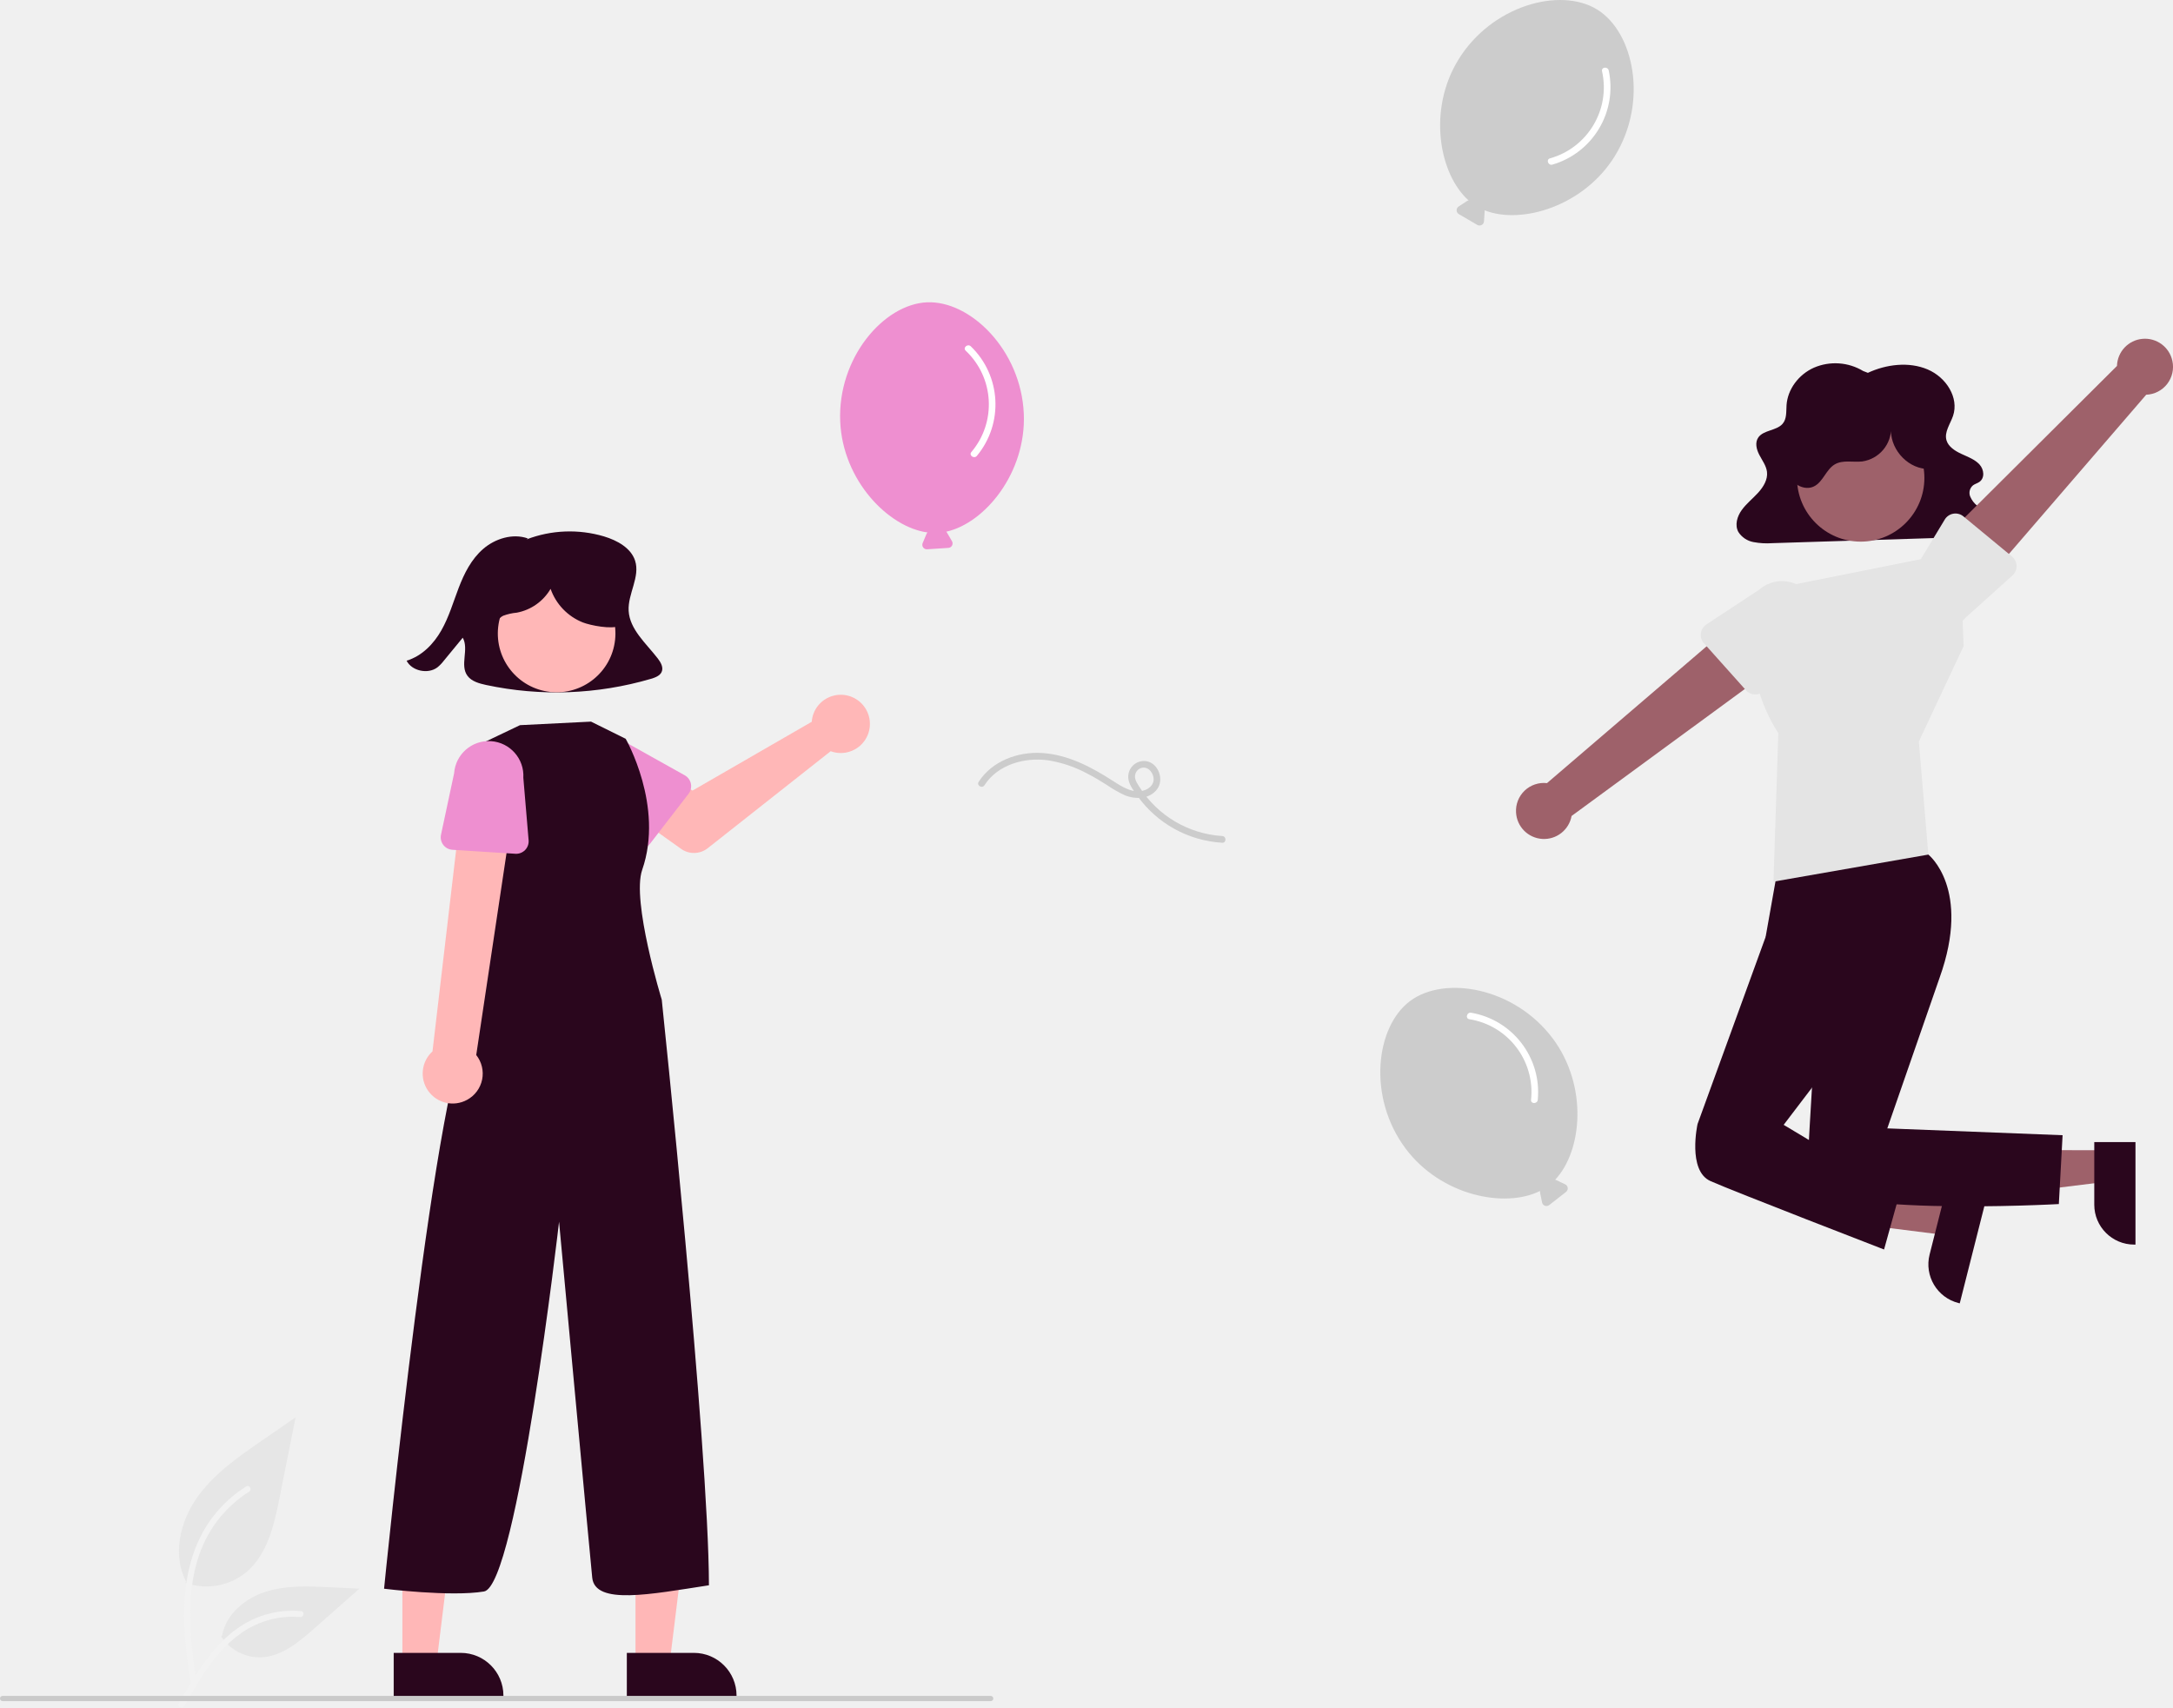
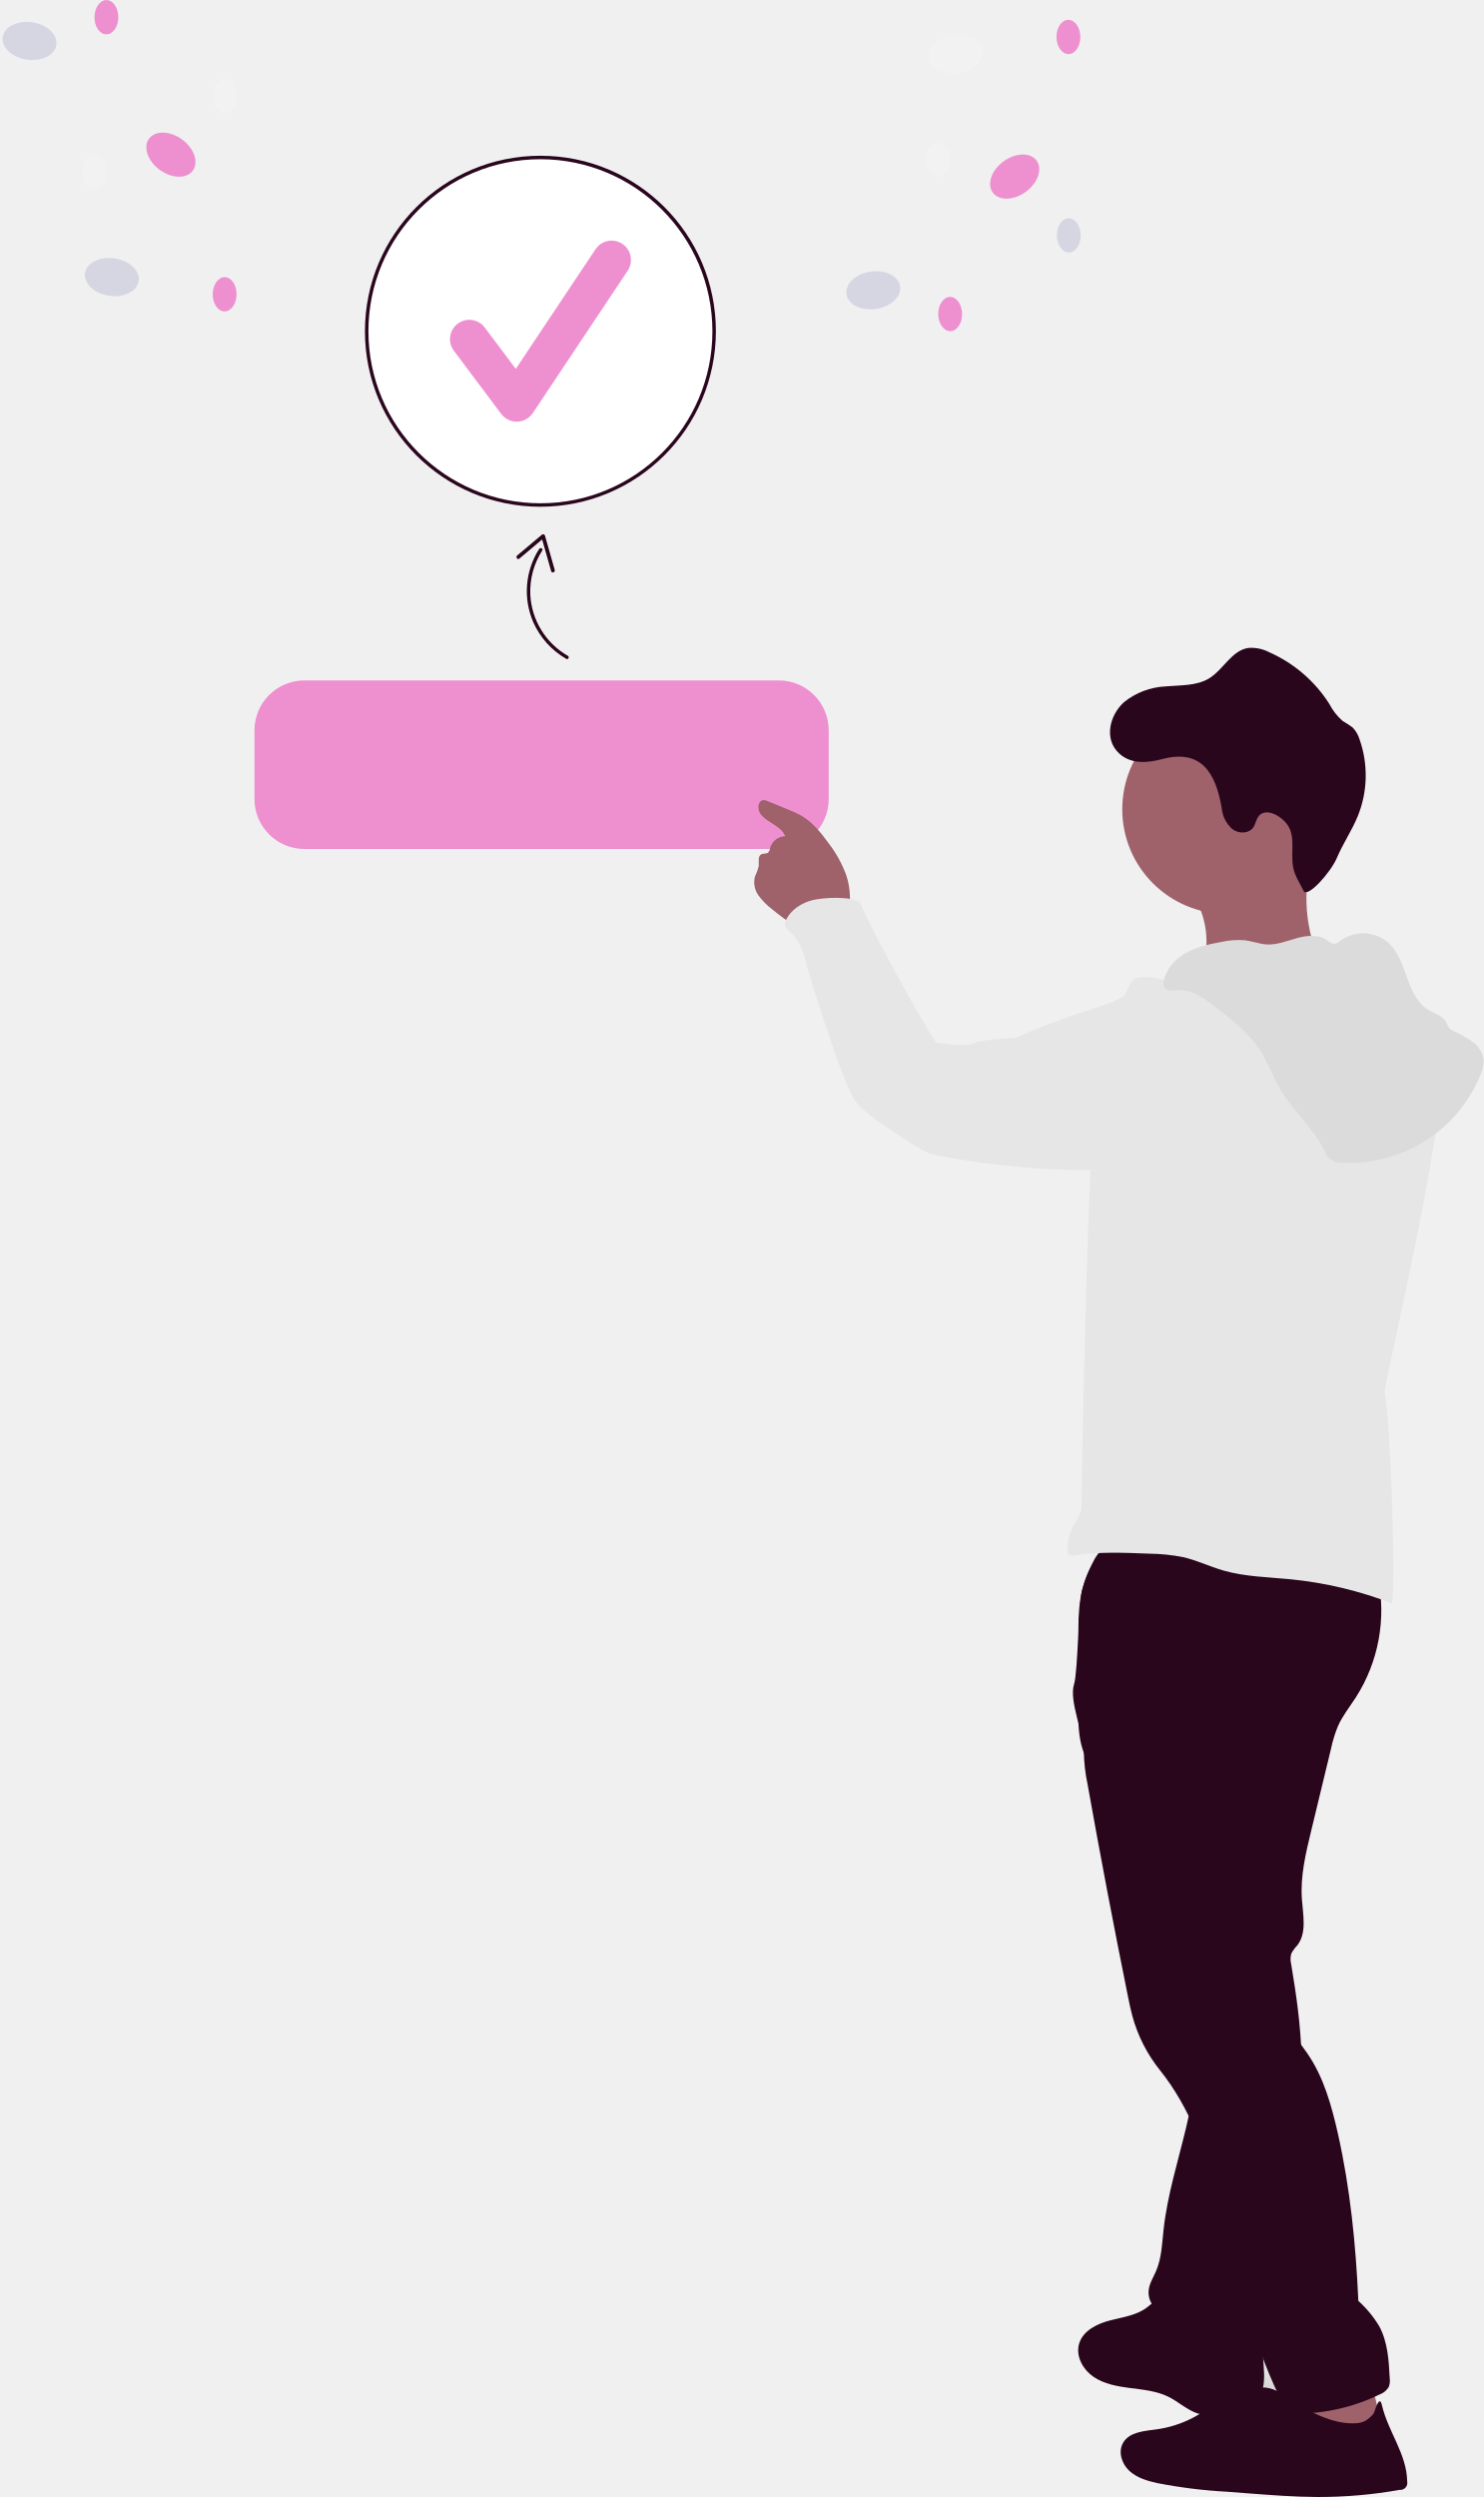
- <svg xmlns="http://www.w3.org/2000/svg" id="e81b06de-304d-496c-9b00-3de69ba6add3" data-name="Layer 1" width="837.865" height="658.418" viewBox="0 0 837.865 658.418">
-   <path d="M434.682,374.668c-4.484-5.81-10.82-11.185-11.222-18.354-.368-6.575,4.535-13.104,2.467-19.394-1.59-4.837-6.835-7.755-11.96-9.301a46.485,46.485,0,0,0-29.873,1.15l.519-.366c-5.834-2.078-12.654.067-17.245,4.041-4.591,3.974-7.319,9.482-9.436,15.002-2.117,5.52-3.757,11.242-6.699,16.416-2.942,5.175-7.445,9.881-13.388,11.67,1.989,3.968,8.208,5.329,11.855,2.595a14.996,14.996,0,0,0,2.495-2.579q3.648-4.437,7.298-8.873c2.503,4.451-1.236,10.595,1.84,14.717,1.586,2.125,4.484,2.932,7.175,3.511a129.781,129.781,0,0,0,63.492-2.355c1.659-.489,3.489-1.162,4.178-2.664C436.972,378.15,435.861,376.196,434.682,374.668Z" transform="translate(-181.0674 -120.7911)" fill="#2a061d" />
-   <path d="M494.317,397.34a11.265,11.265,0,0,0-.256,1.755l-45.97,26.52-11.174-6.432-11.912,15.594,18.674,13.31a8.561,8.561,0,0,0,10.271-.25L501.354,410.44a11.233,11.233,0,1,0-7.037-13.1Z" transform="translate(-181.0674 -120.7911)" fill="#ffb7b7" />
-   <path d="M446.555,426.871l-14.857,19.256a4.816,4.816,0,0,1-7.281.399l-16.819-17.466a13.374,13.374,0,0,1,16.401-21.129l21.095,11.796a4.816,4.816,0,0,1,1.461,7.144Z" transform="translate(-181.0674 -120.7911)" fill="#ee8fd0" />
-   <polygon points="245.04 641.589 258.159 641.588 264.4 590.984 245.037 590.985 245.04 641.589" fill="#ffb7b7" />
-   <path d="M422.76,758.097l25.837-.001h.001A16.466,16.466,0,0,1,465.064,774.561v.535l-42.303.002Z" transform="translate(-181.0674 -120.7911)" fill="#2a061d" />
-   <polygon points="155.149 641.589 168.269 641.588 174.51 590.984 155.147 590.985 155.149 641.589" fill="#ffb7b7" />
-   <path d="M332.87,758.097l25.837-.001h.001a16.466,16.466,0,0,1,16.465,16.465v.535l-42.303.002Z" transform="translate(-181.0674 -120.7911)" fill="#2a061d" />
-   <circle cx="395.69" cy="365.04" r="22.674" transform="translate(-191.4143 597.7442) rotate(-83.73558)" fill="#ffb7b7" />
-   <path d="M408.957,399.03l13.358,6.617s14.924,25.937,6.363,50.549c-4.156,11.95,7.548,50.042,7.548,50.042s18.135,172.543,18.192,225.796c-22.53,3.464-43.932,7.744-45.002-2.957S396.631,591.849,396.631,591.849,380.522,732.289,367.681,734.429s-38.524-1.07-38.524-1.07,20.39-205.717,34.301-218.559l2.14-10.701-.057-96.057,16.028-7.649Z" transform="translate(-181.0674 -120.7911)" fill="#2a061d" />
-   <path d="M361.173,544.856a11.496,11.496,0,0,0,3.522-17.272L380.229,424.037l-20.296-.974L347.824,526.181a11.558,11.558,0,0,0,13.349,18.675Z" transform="translate(-181.0674 -120.7911)" fill="#ffb7b7" />
-   <path d="M379.788,449.982l-24.273-1.532a4.816,4.816,0,0,1-4.406-5.81l5.058-23.714a13.374,13.374,0,0,1,26.689,1.764l2.034,24.083a4.816,4.816,0,0,1-5.102,5.21Z" transform="translate(-181.0674 -120.7911)" fill="#ee8fd0" />
-   <path d="M419.454,350.301c-.884-4.008-3.753-7.329-7.059-9.761a28.911,28.911,0,0,0-36.959,2.247,18.887,18.887,0,0,0-5.708,9.149,11.221,11.221,0,0,0,2.392,10.218l.453.284c-.411-1.742.943-3.483,2.559-4.252a20.45,20.45,0,0,1,5.221-1.171,19.193,19.193,0,0,0,13.009-9.18,21.675,21.675,0,0,0,12.421,12.945c2.997,1.172,11.227,2.783,14.08,1.296C423.502,360.179,420.337,354.309,419.454,350.301Z" transform="translate(-181.0674 -120.7911)" fill="#2a061d" />
-   <path id="a7292837-b693-4341-9d08-f79d69c00516" data-name="Path 438" d="M252.622,731.121a24.215,24.215,0,0,0,23.383-4.119c8.19-6.874,10.758-18.196,12.847-28.682l6.18-31.017-12.938,8.908c-9.305,6.406-18.818,13.019-25.26,22.298s-9.252,21.947-4.078,31.988" transform="translate(-181.0674 -120.7911)" fill="#e6e6e6" />
-   <path id="bbe87a9d-22ff-4c97-8b47-e161a95b9ece" data-name="Path 439" d="M254.619,770.832c-1.628-11.864-3.304-23.881-2.159-35.872,1.015-10.649,4.264-21.049,10.878-29.579a49.206,49.206,0,0,1,12.625-11.44c1.262-.796,2.424,1.204,1.167,1.997a46.779,46.779,0,0,0-18.504,22.326c-4.029,10.246-4.675,21.416-3.982,32.3.419,6.582,1.311,13.121,2.206,19.653a1.198,1.198,0,0,1-.808,1.423,1.163,1.163,0,0,1-1.423-.808Z" transform="translate(-181.0674 -120.7911)" fill="#f2f2f2" />
-   <path id="ed3d176e-02dd-4f6a-96fc-dfdec80464da" data-name="Path 442" d="M266.34,751.795a17.825,17.825,0,0,0,15.531,8.019c7.864-.373,14.418-5.86,20.317-11.07l17.452-15.409-11.55-.553c-8.306-.398-16.827-.771-24.738,1.793s-15.208,8.726-16.654,16.915" transform="translate(-181.0674 -120.7911)" fill="#e6e6e6" />
-   <path id="ae799342-61c9-47cf-bc03-dd36b89c58fd" data-name="Path 443" d="M250.016,777.651c7.84-13.871,16.932-29.288,33.181-34.216a37.026,37.026,0,0,1,13.955-1.441c1.482.128,1.112,2.412-.367,2.285a34.398,34.398,0,0,0-22.272,5.892c-6.28,4.275-11.17,10.218-15.308,16.519-2.535,3.861-4.806,7.884-7.076,11.903C251.404,779.878,249.282,778.95,250.016,777.651Z" transform="translate(-181.0674 -120.7911)" fill="#f2f2f2" />
-   <path d="M779.778,521.204c-14.711-19.687-41.636-24.438-55.016-14.441s-16.453,37.166-1.742,56.853c13.617,18.223,38.288,23.193,51.876,16.366a1.706,1.706,0,0,0-.008.647l.766,3.787a1.728,1.728,0,0,0,2.758,1.019l6.487-5.068a1.728,1.728,0,0,0-.322-2.923l-3.49-1.66a1.711,1.711,0,0,0-.384-.121C791.179,564.591,793.425,539.466,779.778,521.204Z" transform="translate(-181.0674 -120.7911)" fill="#ccc" />
-   <path d="M747.599,513.771a28.432,28.432,0,0,1,23.812,31.085c-.158,1.66,2.435,1.649,2.592,0a31.088,31.088,0,0,0-25.715-33.584C746.657,510.994,745.955,513.491,747.599,513.771Z" transform="translate(-181.0674 -120.7911)" fill="#fff" />
-   <path d="M803.757,180.896c12.862-20.942,7.332-47.719-6.9-56.459s-40.615-1.563-53.476,19.379c-11.905,19.385-7.412,44.147,3.952,54.253a1.706,1.706,0,0,0-.604.232l-3.237,2.111a1.728,1.728,0,0,0,.071,2.939l7.106,4.157a1.728,1.728,0,0,0,2.597-1.378l.253-3.856a1.711,1.711,0,0,0-.03-.401C767.649,207.516,791.826,200.323,803.757,180.896Z" transform="translate(-181.0674 -120.7911)" fill="#ccc" />
-   <path d="M798.779,148.247a28.432,28.432,0,0,1-20.092,33.609c-1.601.466-.633,2.872.957,2.409a31.088,31.088,0,0,0,21.712-36.301C801.012,146.345,798.432,146.616,798.779,148.247Z" transform="translate(-181.0674 -120.7911)" fill="#fff" />
-   <path d="M575.824,280.262c-1.075-24.553-20.654-43.638-37.34-42.907S503.963,258.81,505.038,283.363c.995,22.727,18.588,40.723,33.662,42.73a1.706,1.706,0,0,0-.371.53l-1.499,3.562a1.728,1.728,0,0,0,1.705,2.395l8.215-.537a1.728,1.728,0,0,0,1.38-2.596l-1.95-3.336a1.711,1.711,0,0,0-.249-.316C560.821,322.539,576.822,303.039,575.824,280.262Z" transform="translate(-181.0674 -120.7911)" fill="#ee8fd0" />
-   <path d="M553.413,256.004a28.432,28.432,0,0,1,2.181,39.096c-1.065,1.283,1.084,2.734,2.142,1.459a31.088,31.088,0,0,0-2.347-42.233C554.197,253.178,552.212,254.847,553.413,256.004Z" transform="translate(-181.0674 -120.7911)" fill="#fff" />
-   <path d="M652.335,443.144a40.784,40.784,0,0,1-31.9-18.896c-.966-1.544-2.226-3.24-1.558-5.141a3.38,3.38,0,0,1,3.502-2.339c1.971.24,3.243,2.168,3.486,4.016.275,2.096-1.203,3.741-3.029,4.52-4.461,1.903-8.962-1.038-12.595-3.385-8.28-5.348-17.387-10.184-27.42-10.794-9.283-.564-19.237,3.076-24.4,11.126-.903,1.408,1.339,2.71,2.238,1.308,5.121-7.983,15.472-10.851,24.473-9.617a47.576,47.576,0,0,1,15.313,5.199c2.474,1.284,4.873,2.707,7.224,4.203a46.099,46.099,0,0,0,7.085,4.062c4.132,1.697,9.601,1.565,12.487-2.343,2.692-3.645.612-9.715-3.892-10.739a6.085,6.085,0,0,0-7.128,7.239c.449,2.147,2.066,4.248,3.317,6.002a43.379,43.379,0,0,0,32.795,18.17c1.667.082,1.663-2.51,0-2.592Z" transform="translate(-181.0674 -120.7911)" fill="#ccc" />
-   <path d="M901.285,264.547c7.097-3.302,15.81-4.384,23.032-1.316s12.145,10.932,9.809,17.891c-1.059,3.155-3.47,6.258-2.53,9.445.723,2.453,3.245,4.072,5.723,5.224s5.187,2.12,6.978,4.062,2.165,5.285-.073,6.791c-.737.496-1.659.732-2.374,1.254a3.772,3.772,0,0,0-1.164,4.222,8.893,8.893,0,0,0,2.851,3.751c2.541,2.191,5.898,4.699,5.109,7.809a5.478,5.478,0,0,1-3.697,3.458,18.368,18.368,0,0,1-5.427.716L864.555,330.215a28.422,28.422,0,0,1-7.402-.413,8.762,8.762,0,0,1-5.813-3.905c-1.436-2.657-.493-5.931,1.28-8.412s4.282-4.439,6.355-6.717,3.769-5.123,3.404-8.067c-.293-2.357-1.847-4.395-2.963-6.537s-1.764-4.818-.319-6.789c2.037-2.777,6.927-2.526,9.243-5.113,1.748-1.953,1.41-4.763,1.584-7.281.418-6.057,4.611-11.776,10.58-14.433a20.831,20.831,0,0,1,18.953,1.291Z" transform="translate(-181.0674 -120.7911)" fill="#2a061d" />
-   <polygon points="811.513 443.477 811.513 455.737 764.225 461.57 764.226 443.475 811.513 443.477" fill="#9e616a" />
-   <path d="M1004.465,561.142l-.001,39.531h-.5A15.387,15.387,0,0,1,988.577,585.286v-.001l.001-24.144Z" transform="translate(-181.0674 -120.7911)" fill="#2a061d" />
-   <polygon points="753.056 464.332 750.046 476.216 702.773 470.262 707.216 452.722 753.056 464.332" fill="#9e616a" />
-   <path d="M946.411,585.009l-9.705,38.321-.485-.123a15.387,15.387,0,0,1-11.139-18.693l0-.001,5.928-23.405Z" transform="translate(-181.0674 -120.7911)" fill="#2a061d" />
-   <path d="M922.05,447.637l2.553,2.66s16.662,13.065,4.335,47.48l-20.165,58.09,67.588,2.635-1.448,26.545s-98.017,5.452-97.16-10.701,4.474-75.965,4.474-75.965l-20.364-16.354,4.91-27.66Z" transform="translate(-181.0674 -120.7911)" fill="#2a061d" />
-   <path d="M869.693,473.999l-7.83,8.028-26.253,72.165s-4,18,5,22,66.91,26.375,66.91,26.375l5.913-21.283-44.62-26.782,20.797-27.311,3.13-43.045Z" transform="translate(-181.0674 -120.7911)" fill="#2a061d" />
-   <path d="M870.111,346.692l66.635-13.324,1.448,36.559-17.261,36.79,3.67,43.58L864.883,460.731l1.87-57.304s-16.038-22.625-6.59-45.43Z" transform="translate(-181.0674 -120.7911)" fill="#e4e4e4" />
-   <path d="M1018.697,259.967a10.743,10.743,0,0,1-10.092,13.019l-63.9,74.097-14.856-18.03,67.483-67.166a10.801,10.801,0,0,1,21.365-1.921Z" transform="translate(-181.0674 -120.7911)" fill="#9e616a" />
-   <path d="M958.618,338.998a4.812,4.812,0,0,1-1.592,3.681l-17.968,16.175a13.377,13.377,0,0,1-20.675-16.981l12.542-20.76a4.817,4.817,0,0,1,7.191-1.222l18.754,15.496A4.811,4.811,0,0,1,958.618,338.998Z" transform="translate(-181.0674 -120.7911)" fill="#e4e4e4" />
-   <path d="M765.626,434.1a10.743,10.743,0,0,1,11.931-11.358l74.295-63.67,11.983,20.055L787.037,435.407a10.801,10.801,0,0,1-21.411-1.307Z" transform="translate(-181.0674 -120.7911)" fill="#9e616a" />
-   <path d="M836.883,364.978a4.812,4.812,0,0,1,2.126-3.401l20.191-13.296a13.377,13.377,0,0,1,17.893,19.891L861.579,386.816a4.817,4.817,0,0,1-7.293.129L838.069,368.811A4.811,4.811,0,0,1,836.883,364.978Z" transform="translate(-181.0674 -120.7911)" fill="#e4e4e4" />
-   <circle cx="717.443" cy="184.282" r="24.561" fill="#9e616a" />
-   <path d="M923.637,301.581c-7.756-.623-14.196-8.371-13.39-16.111A13.009,13.009,0,0,1,899.106,298.716c-3.558.392-7.458-.684-10.555,1.11-3.43,1.988-4.528,6.816-8.101,8.533-3.453,1.659-7.838-.604-9.543-4.033s-1.287-7.55-.157-11.21a31.652,31.652,0,0,1,52.69-12.975c3.261,3.28,5.851,7.461,6.271,12.068s-1.717,9.605-5.854,11.675Z" transform="translate(-181.0674 -120.7911)" fill="#2a061d" />
-   <path d="M563.067,776.692h-381a1,1,0,1,1,0-2h381a1,1,0,1,1,0,2Z" transform="translate(-181.0674 -120.7911)" fill="#cacaca" />
+ <svg xmlns="http://www.w3.org/2000/svg" width="475.394" height="800" viewBox="0 0 475.394 800">
+   <defs>
+     <linearGradient id="a" x1="-145.593" y1="1" x2="-145.593" gradientUnits="objectBoundingBox">
+       <stop offset="0" stop-color="gray" stop-opacity="0.251" />
+       <stop offset="0.535" stop-color="gray" stop-opacity="0.122" />
+       <stop offset="1" stop-color="gray" stop-opacity="0.102" />
+     </linearGradient>
+   </defs>
+   <g transform="translate(-611.314 -166.689)">
+     <rect width="184" height="54" rx="16" transform="translate(692.856 384.689)" fill="#ee8fd0" />
+     <g transform="translate(852.985 369.066)">
+       <path d="M280.552,799.556a.546.546,0,0,1,.115.059c-1.4-3.034-2.714-6.1-3.907-9.219-.141-.365-.271-.744-.413-1.109.011.094.011.188.024.3.036.591.083,1.18.13,1.782.071.932.13,1.877.141,2.821.011.3.011.575.011.873a17.269,17.269,0,0,1-.354,3.423h.047c.3.024.567.036.85.083a11.549,11.549,0,0,1,3.218.919.7.7,0,0,1,.13.071Z" transform="translate(-113.267 -236.194)" fill="url(#a)" />
+       <path d="M268.977,409.86c-.126,4.929-1.8,9.7-2.058,14.623,14.515.722,28.833-6.321,43.209-4.161-4.022-2.6-6.165-7.285-7.429-11.9a49.34,49.34,0,0,1-1.417-18.28,8.055,8.055,0,0,1,.18-1.011c.533-2.413,1.913-5.823,1.543-7.718-.487-2.51-2.852-2.013-4.983-1.869a186.679,186.679,0,0,0-19.372,2.5c-1.67.288-17.936,4.351-18.18,3.927a76.552,76.552,0,0,1,7.041,14.506,28.281,28.281,0,0,1,1.465,9.38Z" transform="translate(-124.045 -310.108)" fill="#9f616a" />
+       <path d="M393.515,396.975a21.217,21.217,0,0,0,4.432,4.468c1.1.9,2.229,1.824,3.412,2.653a14.632,14.632,0,0,0,7.257,2.952c3.458.23,10.8-1.8,12.944-4.758a8.582,8.582,0,0,0,1.237-4.956,22.8,22.8,0,0,0-1.192-6.933,38.639,38.639,0,0,0-5.6-10.128c-2.5-3.475-5.286-6.9-9-9a34.9,34.9,0,0,0-3.828-1.761c-2.257-.919-4.5-1.85-6.762-2.772a3.266,3.266,0,0,0-1.227-.325c-1.815.018-2.149,2.789-1.119,4.288,2.058,3.015,6.689,3.854,7.989,7.276a5.186,5.186,0,0,0-4.821,3.737,2.643,2.643,0,0,1-.65,1.508c-.6.478-1.526.208-2.2.569-1.2.641-.677,2.428-.8,3.782a17.7,17.7,0,0,1-1.237,3.4,7.23,7.23,0,0,0,1.164,5.994Z" transform="translate(-392.132 -312.451)" fill="#9f616a" />
+       <path d="M277.474,814.478c-1.117-1.117-2.943-.926-4.5-.68a167.069,167.069,0,0,1-25.319,2.048c-1.062-5.184,2.02-10.228,3.013-15.42a13.9,13.9,0,0,1,1-3.9c1.194-2.292,3.888-3.34,6.416-3.873,4.562-.962,11.7-2.66,14.243,1.954C275.384,800.146,276.362,808.322,277.474,814.478Z" transform="translate(-76 -235.788)" fill="#9f616a" />
+       <path d="M284.6,798.167c3.44,2.347,7.709,3.079,11.844,3.611s8.395.93,12.141,2.772c3.232,1.6,5.957,4.215,9.38,5.362a19.537,19.537,0,0,0,9.741.154c3.845-.722,7.944-2.121,10.02-5.444,1.85-2.952,1.652-6.7,1.4-10.174q-.447-5.89-.876-11.8a5.619,5.619,0,0,0-.731-2.852c-2.78-4.053-9.538,1.7-13.162,1.688-5.732-.009-11.888-3.114-16.023-6.915a4.871,4.871,0,0,0-1.246-.939c-1.634-.731-3.268.623-4.721,1.805-.162.136-.325.271-.487.4-3.349,2.654-7.844,3.2-11.979,4.27s-8.575,3.241-9.858,7.321a6.228,6.228,0,0,0-.2.785C279.09,791.966,281.374,795.965,284.6,798.167Z" transform="translate(-175.889 -239.054)" fill="#2a061d" />
+       <path d="M343.919,579.941a51.679,51.679,0,0,1-7.082,38.131c-1.97,3.051-4.276,5.915-5.757,9.231a41.954,41.954,0,0,0-2.247,7.316l-6.38,26.408c-1.724,7.125-3.457,14.4-2.94,21.713.361,5.1,1.646,10.83-1.494,14.86a10.947,10.947,0,0,0-1.9,2.6,6.592,6.592,0,0,0-.031,3.432c3.228,19.173,5.622,39.217-.209,57.765-5.286,16.812-5.586,35.439-10.08,52.479-.556,2.11-1.193,4.335-2.791,5.82a9.15,9.15,0,0,1-4.184,1.988c-6.622,1.576-13.614-.27-19.789-3.131-4.34-2.011-9.012-5.538-8.641-10.307.177-2.268,1.5-4.252,2.4-6.347,1.764-4.1,1.905-8.679,2.382-13.117,1.2-11.147,4.63-21.9,7.227-32.8s4.36-22.294,2.164-33.283a291.146,291.146,0,0,0-21.413-65.871,7.944,7.944,0,0,0-1.962-2.95,20.289,20.289,0,0,1-2.776-1.9,8.375,8.375,0,0,1-1.27-3.453c-.965-3.479-3.835-6.045-5.757-9.1-4.855-7.713-3.317-17.6-3.137-26.714.175-8.861-1.1-17.805.352-26.546s6.462-17.681,14.891-20.421c4.176-1.357,8.69-1.049,13.059-.617C299.7,567.42,322.2,571.625,343.919,579.941Z" transform="translate(-144.018 -276.683)" fill="#2a061d" />
+       <path d="M249.044,634.869a55.349,55.349,0,0,0,1.164,10.246q6.121,34.325,13.044,68.506c.406,1.977.8,3.954,1.336,5.894a47.807,47.807,0,0,0,8.837,17.386c19.237,23.975,20.9,58.794,31.334,87.707.7,1.954,1.408,3.918,2.157,5.849a146.119,146.119,0,0,0,6.435,14.365,4.106,4.106,0,0,0,1.327,1.715,3.936,3.936,0,0,0,2.094.407,61.138,61.138,0,0,0,27.108-6.165,5.615,5.615,0,0,0,2.88-2.393,5.785,5.785,0,0,0,.307-2.758c-.288-5.732-.641-11.672-3.376-16.709a35.654,35.654,0,0,0-6.68-8.1c-.812-17.991-2.591-36.018-6.55-53.584-2.031-8.982-4.54-18.063-9.758-25.654-3.845-5.606-9.361-11.139-8.684-17.9.3-2.969,1.543-6.665-.876-8.413-1.056-.768-2.618-.866-3.333-1.954a3.716,3.716,0,0,1-.47-1.679,41.454,41.454,0,0,1,.857-13.875,73.175,73.175,0,0,0,2.069-9.045c.307-3.088-.217-6.427-2.275-8.734-.126-6.175.045-12.584-.082-18.749a34.77,34.77,0,0,1,.866-10.471c.469-1.616,1.183-3.159,1.543-4.812,1.291-5.931-1.932-13.035,1.9-17.738,1.6-1.954,4.062-2.925,6.156-4.334,4.18-2.789,6.924-7.355,8.45-12.15a67.06,67.06,0,0,0,2.393-14.876,15.313,15.313,0,0,0,.036-3.218,5.888,5.888,0,0,0-.433-1.609c-1.192-2.681-4.4-3.719-7.249-4.4a234.741,234.741,0,0,0-55.354-6.472c-6.9-4.694-10.778-3.016-13.7,1.954a51.407,51.407,0,0,0-3.9,9.523c-1.336,4.035-1.417,26.621-2.717,30.674C244.224,618.576,249.107,629.336,249.044,634.869Z" transform="translate(-143.425 -276.031)" fill="#2a061d" />
+       <ellipse cx="33.521" cy="33.521" rx="33.521" ry="33.521" transform="translate(117.936 23.389)" fill="#9f616a" />
+       <path d="M262.812,416.875c1.462,1.69,3.422,3.554,5.59,3.01a7.638,7.638,0,0,0,2.175-1.164c3.865-2.49,8.607-3.075,13.154-3.76a194.075,194.075,0,0,0,27.087-6.091,27.629,27.629,0,0,1,8.012-1.63c5.682.03,10.716,3.806,14.277,8.234s6.083,9.608,9.576,14.089c2.489,3.192,5.454,6.006,7.778,9.319,5.869,8.366-17.9,107.859-17.583,109.536,2.226,15.831,3.4,59.9,2.413,68.02a124.417,124.417,0,0,0-32.665-7.76c-7.2-.707-14.542-.8-21.49-2.818-4.34-1.264-8.457-3.263-12.863-4.269a59.3,59.3,0,0,0-10.846-1.108c-8.033-.324-16.122-.645-24.073.539-.644.1-1.428.147-1.813-.377a1.7,1.7,0,0,1-.241-.948,16.029,16.029,0,0,1,2.057-8.532c1.014-1.789,2.423-3.539,2.383-5.594-.074-.958,2-126.23,4.973-131.572,3.461-6.216,6.971-12.561,8.368-19.536.919-4.617.893-9.373,1.555-14.036a6.13,6.13,0,0,1,1.185-3.277c1.135-1.287,3.057-1.471,4.771-1.417a21.122,21.122,0,0,1,6.218,1.149Z" transform="translate(-130.864 -305.09)" fill="#e6e6e6" />
+       <path d="M419.411,471.808c-2.04,2.544-4.167,5.16-7.061,6.665-3.333,1.724-7.253,1.767-11,1.688a262.943,262.943,0,0,1-45.981-5.056c-1.724-.3-20.226-11.787-24.018-16.62-4.512-5.836-15.859-43.289-16.259-45.423a17.377,17.377,0,0,0-5.32-9.568,3.489,3.489,0,0,1-1.264-1.681,2.71,2.71,0,0,1,.3-1.639c1.543-3.438,5.073-5.655,8.734-6.55a37.481,37.481,0,0,1,11.252-.447,26.277,26.277,0,0,1,3.685.979c2.974,8.057,23.7,45.363,24.779,45.307,2.963.183,9.359,1.264,12.044,0,3.05-1.43,13.049-1.487,13.582-1.779,1.209-.7,12.08-5.414,13.5-5.262-.893-.8,19.694-5.976,21.113-8.447.5-.876.6-2.069,1.457-2.6a2.812,2.812,0,0,1,1.87-.217,18.282,18.282,0,0,1,5.656,1.717c2.9,11.354,1.379,23.145-.832,34.654a30.568,30.568,0,0,1-6.231,14.284Z" transform="translate(-298.658 -307.667)" fill="#e6e6e6" />
+       <path d="M226.593,409.3c3.6-2.239,7.829-3.188,12-3.949a25.281,25.281,0,0,1,7.633-.549c2.359.294,4.624,1.206,7,1.338,3.333.186,6.527-1.166,9.747-2.047s6.938-1.218,9.653.73a4.167,4.167,0,0,0,2.1,1.116,3.677,3.677,0,0,0,2.171-1.064,12.367,12.367,0,0,1,15.414.812c6.146,5.763,5.451,17.023,12.654,21.394,1.986,1.2,4.523,1.839,5.683,3.854a14.235,14.235,0,0,0,.98,1.854,5.02,5.02,0,0,0,1.732,1.234,33.645,33.645,0,0,1,5.937,3.413,8.49,8.49,0,0,1,3.417,5.728,10.791,10.791,0,0,1-1.049,4.817,45.2,45.2,0,0,1-43.929,28.086,6.953,6.953,0,0,1-4.6-1.436,8.684,8.684,0,0,1-1.609-2.657c-3.386-7.1-9.746-12.341-13.785-19.091-2.406-4.022-3.952-8.522-6.457-12.485-3.8-6.007-9.574-10.444-15.228-14.75-3.188-2.428-6.738-4.976-10.743-4.806-3.569.152-6.167.345-4.858-4.035A14.02,14.02,0,0,1,226.6,409.3Z" transform="translate(-88.985 -305.932)" fill="#e6e6e6" />
+       <path d="M226.593,409.3c3.6-2.239,7.829-3.188,12-3.949a25.281,25.281,0,0,1,7.633-.549c2.359.294,4.624,1.206,7,1.338,3.333.186,6.527-1.166,9.747-2.047s6.938-1.218,9.653.73a4.167,4.167,0,0,0,2.1,1.116,3.677,3.677,0,0,0,2.171-1.064,12.367,12.367,0,0,1,15.414.812c6.146,5.763,5.451,17.023,12.654,21.394,1.986,1.2,4.523,1.839,5.683,3.854a14.235,14.235,0,0,0,.98,1.854,5.02,5.02,0,0,0,1.732,1.234,33.645,33.645,0,0,1,5.937,3.413,8.49,8.49,0,0,1,3.417,5.728,10.791,10.791,0,0,1-1.049,4.817,45.2,45.2,0,0,1-43.929,28.086,6.953,6.953,0,0,1-4.6-1.436,8.684,8.684,0,0,1-1.609-2.657c-3.386-7.1-9.746-12.341-13.785-19.091-2.406-4.022-3.952-8.522-6.457-12.485-3.8-6.007-9.574-10.444-15.228-14.75-3.188-2.428-6.738-4.976-10.743-4.806-3.569.152-6.167.345-4.858-4.035A14.02,14.02,0,0,1,226.6,409.3Z" transform="translate(-88.985 -305.932)" opacity="0.05" />
+       <path d="M243.543,823.971c2.428,2.266,5.768,3.259,9.008,3.962a162.394,162.394,0,0,0,22.423,2.771c2.437.18,4.884.37,7.321.56,7.149.541,14.309,1.093,21.49,1.119a148.175,148.175,0,0,0,26.422-2.284,2.242,2.242,0,0,0,2.413-2.681c-.155-8.93-6.122-15.867-8.127-24.571-.831-3.575-2.363,2.49-2.651,2.823-1.778,2.023-3.124,2.952-5.823,3.1-7.375.407-15.635-4.081-21.49-8.071a27.509,27.509,0,0,0-3.981-2.464,11.715,11.715,0,0,0-3.218-.919,19.457,19.457,0,0,0-10.968,2.22c-4.4,2.184-8.274,5.327-12.628,7.574a35.5,35.5,0,0,1-11.319,3.584c-3.99.55-8.757.813-10.8,4.269a.033.033,0,0,0-.009.028C239.905,817.85,241.124,821.713,243.543,823.971Z" transform="translate(-123.38 -234.761)" fill="#2a061d" />
+       <path d="M266.1,372.864a6.2,6.2,0,0,1-2.316.862,7.47,7.47,0,0,1-6.188-.926Z" transform="translate(-76.631 -311.3)" opacity="0.1" />
+       <path d="M79.959,53.384a22.953,22.953,0,0,1-12.578,6.6c-4.663,1-9.78,1.315-13.511,4.239C49.63,67.6,47.765,74.018,42.563,75.445a12.4,12.4,0,0,1-6.77-.537A43.812,43.812,0,0,1,14.6,60.776,18.149,18.149,0,0,0,9.718,55.9a35.3,35.3,0,0,1-3.364-1.64,9.157,9.157,0,0,1-2.742-3.575A34.752,34.752,0,0,1,1.181,26.274c1.3-4.82,3.646-9.285,5.031-14.135S14-1.931,15.5.359s3.421,4.424,4.241,7.068c1.6,5.2.155,10.43,4.222,14.041,2.516,2.233,7.066,3.731,8.776.848.678-1.117.635-2.528,1.216-3.689,1.149-2.262,4.452-2.713,6.642-1.414a10.19,10.19,0,0,1,4.155,6.162c3.292,11.137,8.9,18.147,20.818,13.383,4.438-1.781,9.667-2.982,13.935.07C85.132,40.849,83.987,48.806,79.959,53.384Z" transform="translate(191.393 85.283) rotate(-173)" fill="#2a061d" />
+     </g>
+     <g transform="translate(728.254 216.59)">
+       <circle cx="55.671" cy="55.671" r="55.671" transform="translate(0.556 0.556)" fill="#fff" />
+       <path d="M392.9,300.289a56.227,56.227,0,1,1,56.227-56.227A56.29,56.29,0,0,1,392.9,300.289Zm0-111.342a55.115,55.115,0,1,0,55.115,55.115A55.178,55.178,0,0,0,392.9,188.947Z" transform="translate(-336.673 -187.836)" fill="#2a061d" />
+       <path d="M431.613,319.344a6.191,6.191,0,0,1-4.954-2.478l-15.188-20.251a6.192,6.192,0,0,1,9.908-7.431l9.936,13.248,25.521-38.28a6.193,6.193,0,1,1,10.305,6.87l-30.376,45.564a6.2,6.2,0,0,1-4.981,2.756Z" transform="translate(-382.981 -234.144)" fill="#ee8fd0" />
+     </g>
+     <g transform="translate(772.935 335.912)">
+       <path d="M.007,21.257A25.421,25.421,0,0,1,7.2,7.138,25.072,25.072,0,0,1,29.764.513c.686.143.6,1.242-.1,1.1a24.294,24.294,0,0,0-14.6,1.5A23.975,23.975,0,0,0,1.1,21.354C1,22.052-.1,21.96.007,21.257Z" transform="translate(0 34.262) rotate(-69)" fill="#2a061d" />
+       <path d="M1.236.088l9.025,5.2a.61.61,0,0,1,.045.964L1.014,12.977c-.629.455-1.414-.471-.78-.93L9.527,5.32l.045.964L.546,1.087C-.131.7.563-.3,1.236.088Z" transform="translate(3.591 9.887) rotate(-70)" fill="#2a061d" />
+     </g>
+     <g transform="translate(881.682 173.016)">
+       <ellipse cx="6.041" cy="8.684" rx="6.041" ry="8.684" transform="matrix(-0.144, -0.99, 0.99, -0.144, 1.74, 93.907)" fill="#d6d6e3" />
+       <ellipse cx="6.041" cy="8.684" rx="6.041" ry="8.684" transform="matrix(-0.588, -0.809, 0.809, -0.588, 51.29, 60.242)" fill="#ee8fd0" />
+       <ellipse cx="5.488" cy="3.818" rx="5.488" ry="3.818" transform="translate(68.204 11.034) rotate(-90.433)" fill="#ee8fd0" />
+       <ellipse cx="5.488" cy="3.818" rx="5.488" ry="3.818" transform="translate(68.329 74.603) rotate(-90.433)" fill="#d6d6e3" />
+       <ellipse cx="5.488" cy="3.818" rx="5.488" ry="3.818" transform="translate(30.317 99.802) rotate(-90.433)" fill="#ee8fd0" />
+       <ellipse cx="6.041" cy="8.684" rx="6.041" ry="8.684" transform="matrix(-0.144, -0.99, 0.99, -0.144, 28.114, 18.262)" fill="#f2f2f2" />
+       <ellipse cx="5.488" cy="3.818" rx="5.488" ry="3.818" transform="translate(26.458 50.251) rotate(-90.433)" fill="#f2f2f2" />
+     </g>
+     <g transform="translate(611.314 166.689)">
+       <ellipse cx="6.041" cy="8.684" rx="6.041" ry="8.684" transform="matrix(-0.144, 0.99, -0.99, -0.144, 18.927, 8.396)" fill="#d6d6e3" />
+       <ellipse cx="6.041" cy="8.684" rx="6.041" ry="8.684" transform="matrix(-0.588, 0.809, -0.809, -0.588, 65.341, 49.769)" fill="#ee8fd0" />
+       <ellipse cx="5.488" cy="3.818" rx="5.488" ry="3.818" transform="translate(75.84 88.826) rotate(90.433)" fill="#ee8fd0" />
+       <ellipse cx="5.488" cy="3.818" rx="5.488" ry="3.818" transform="translate(75.964 25.257) rotate(90.433)" fill="#f2f2f2" />
+       <ellipse cx="5.488" cy="3.818" rx="5.488" ry="3.818" transform="translate(37.953 0.058) rotate(90.433)" fill="#ee8fd0" />
+       <ellipse cx="6.041" cy="8.684" rx="6.041" ry="8.684" transform="matrix(-0.144, 0.99, -0.99, -0.144, 45.301, 84.04)" fill="#d6d6e3" />
+       <ellipse cx="5.488" cy="3.818" rx="5.488" ry="3.818" transform="translate(34.093 49.609) rotate(90.433)" fill="#f2f2f2" />
+     </g>
+   </g>
</svg>
